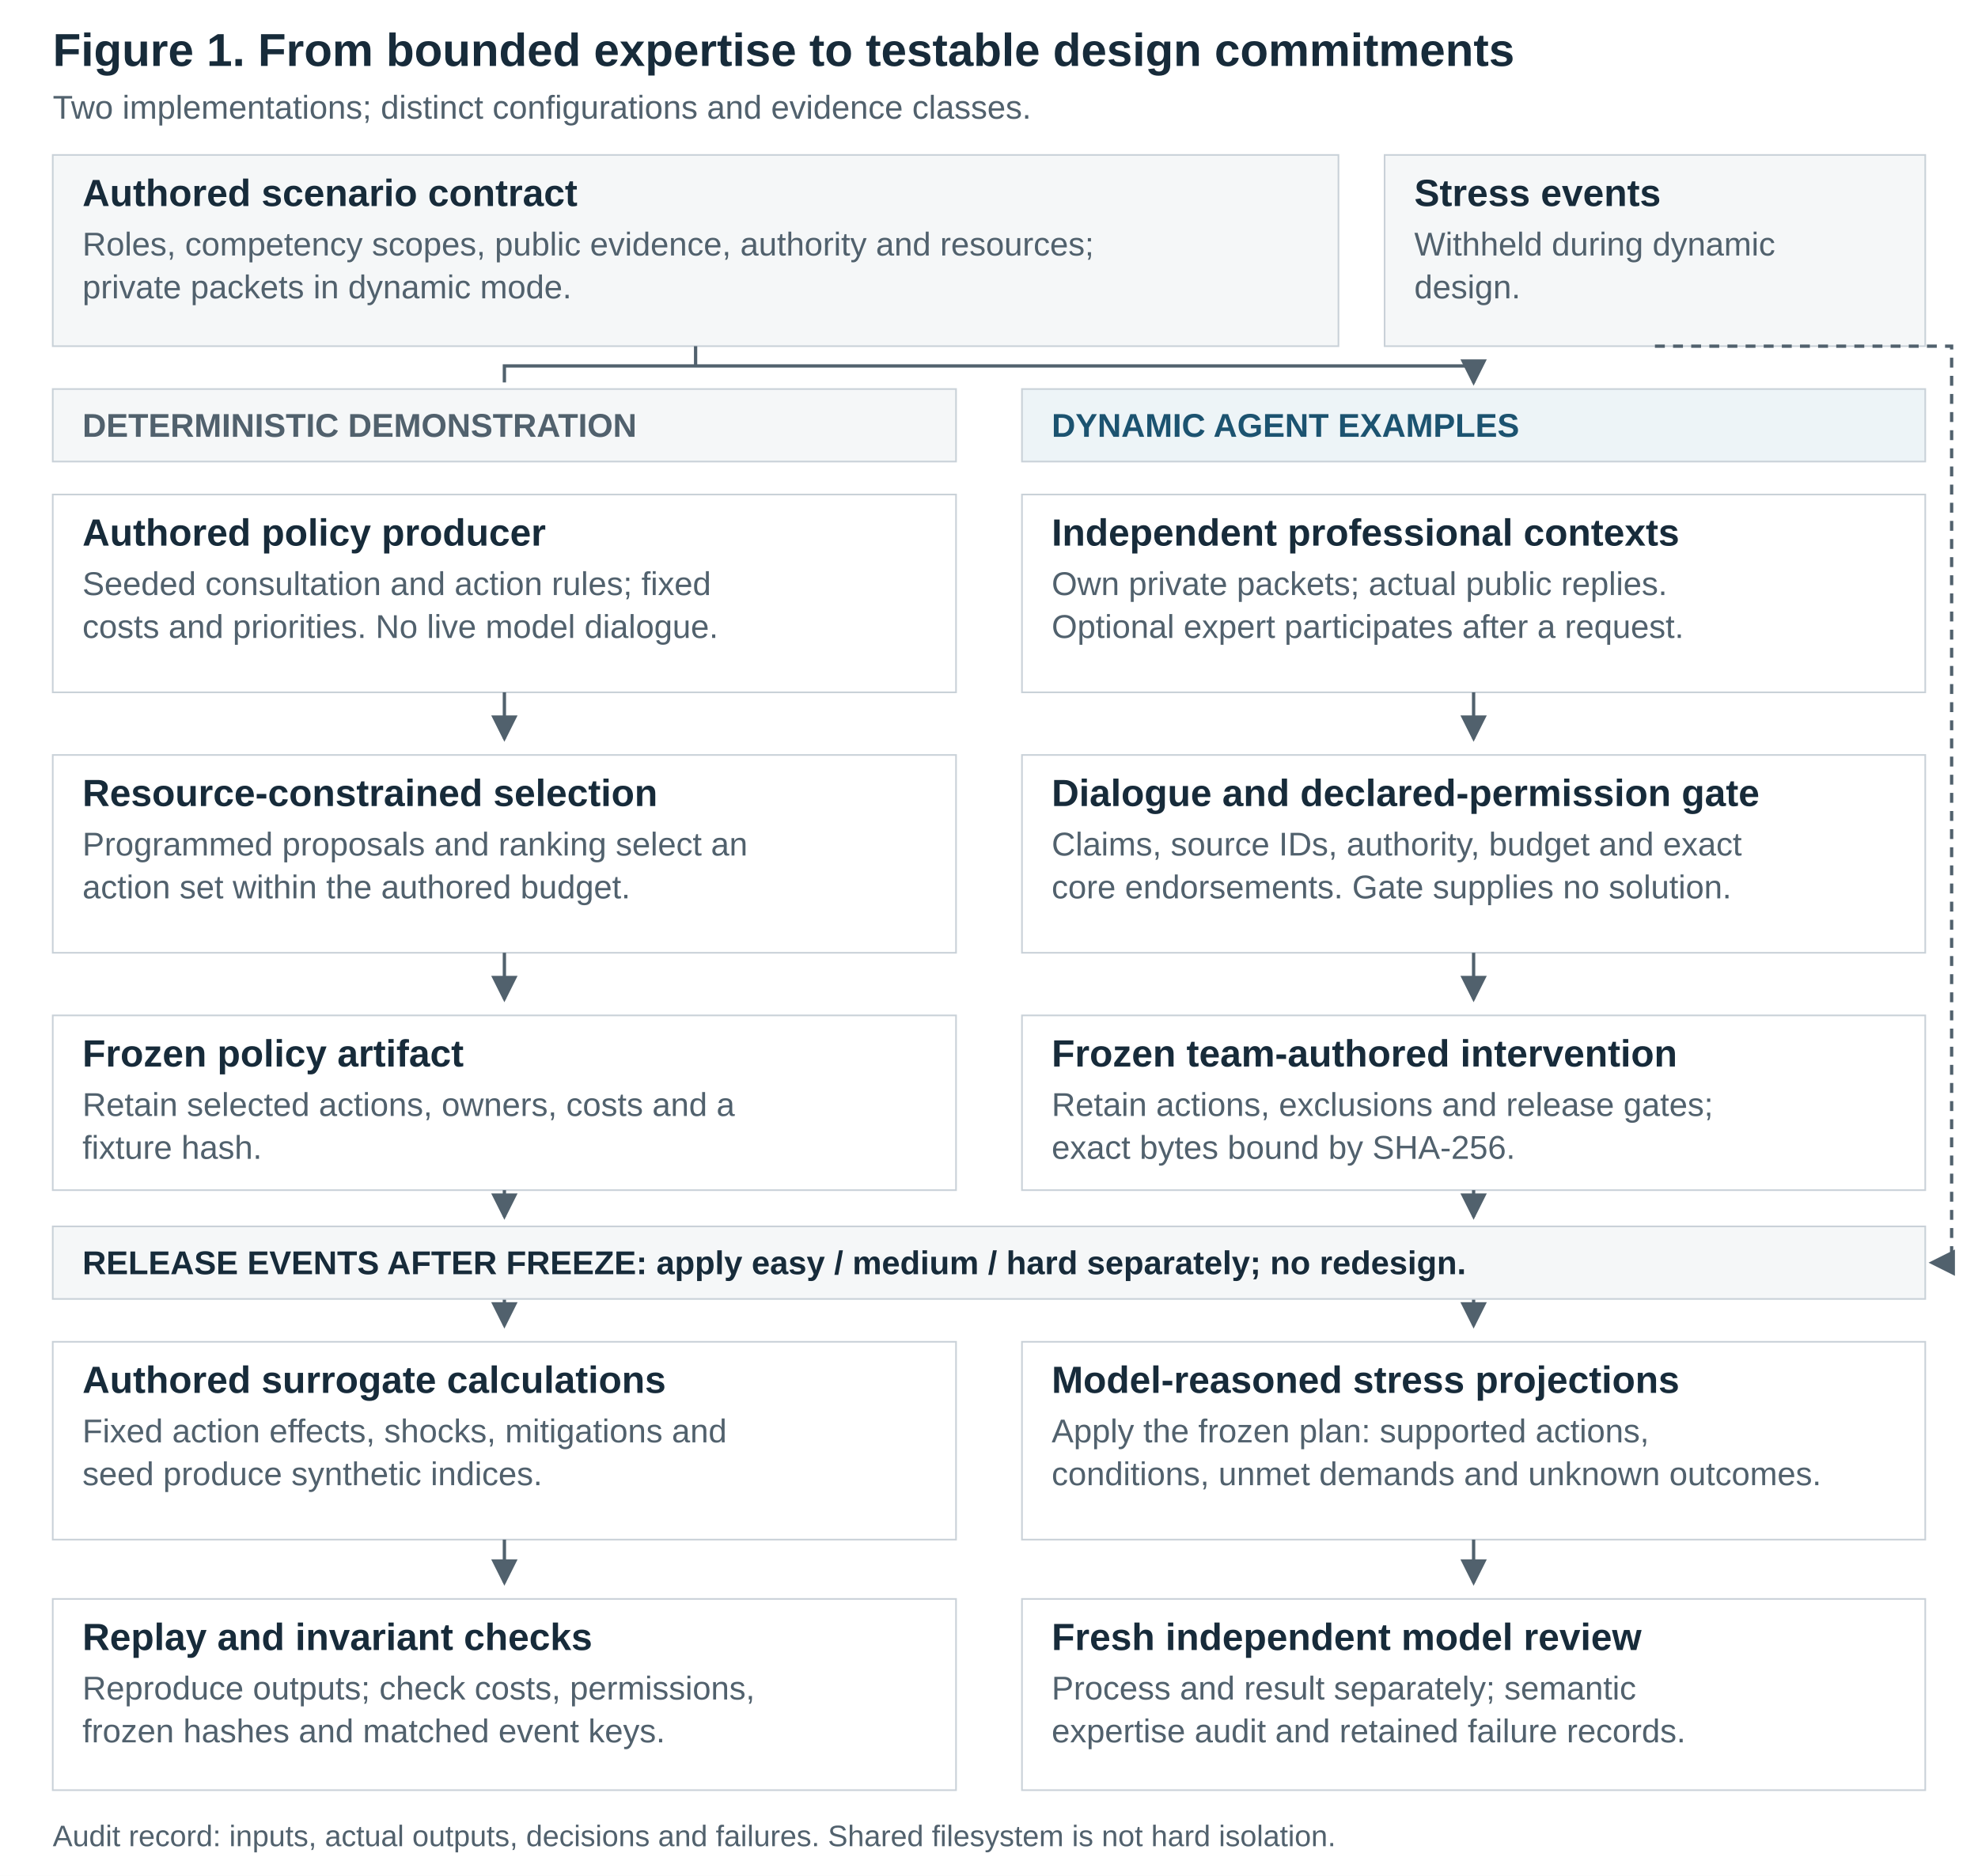
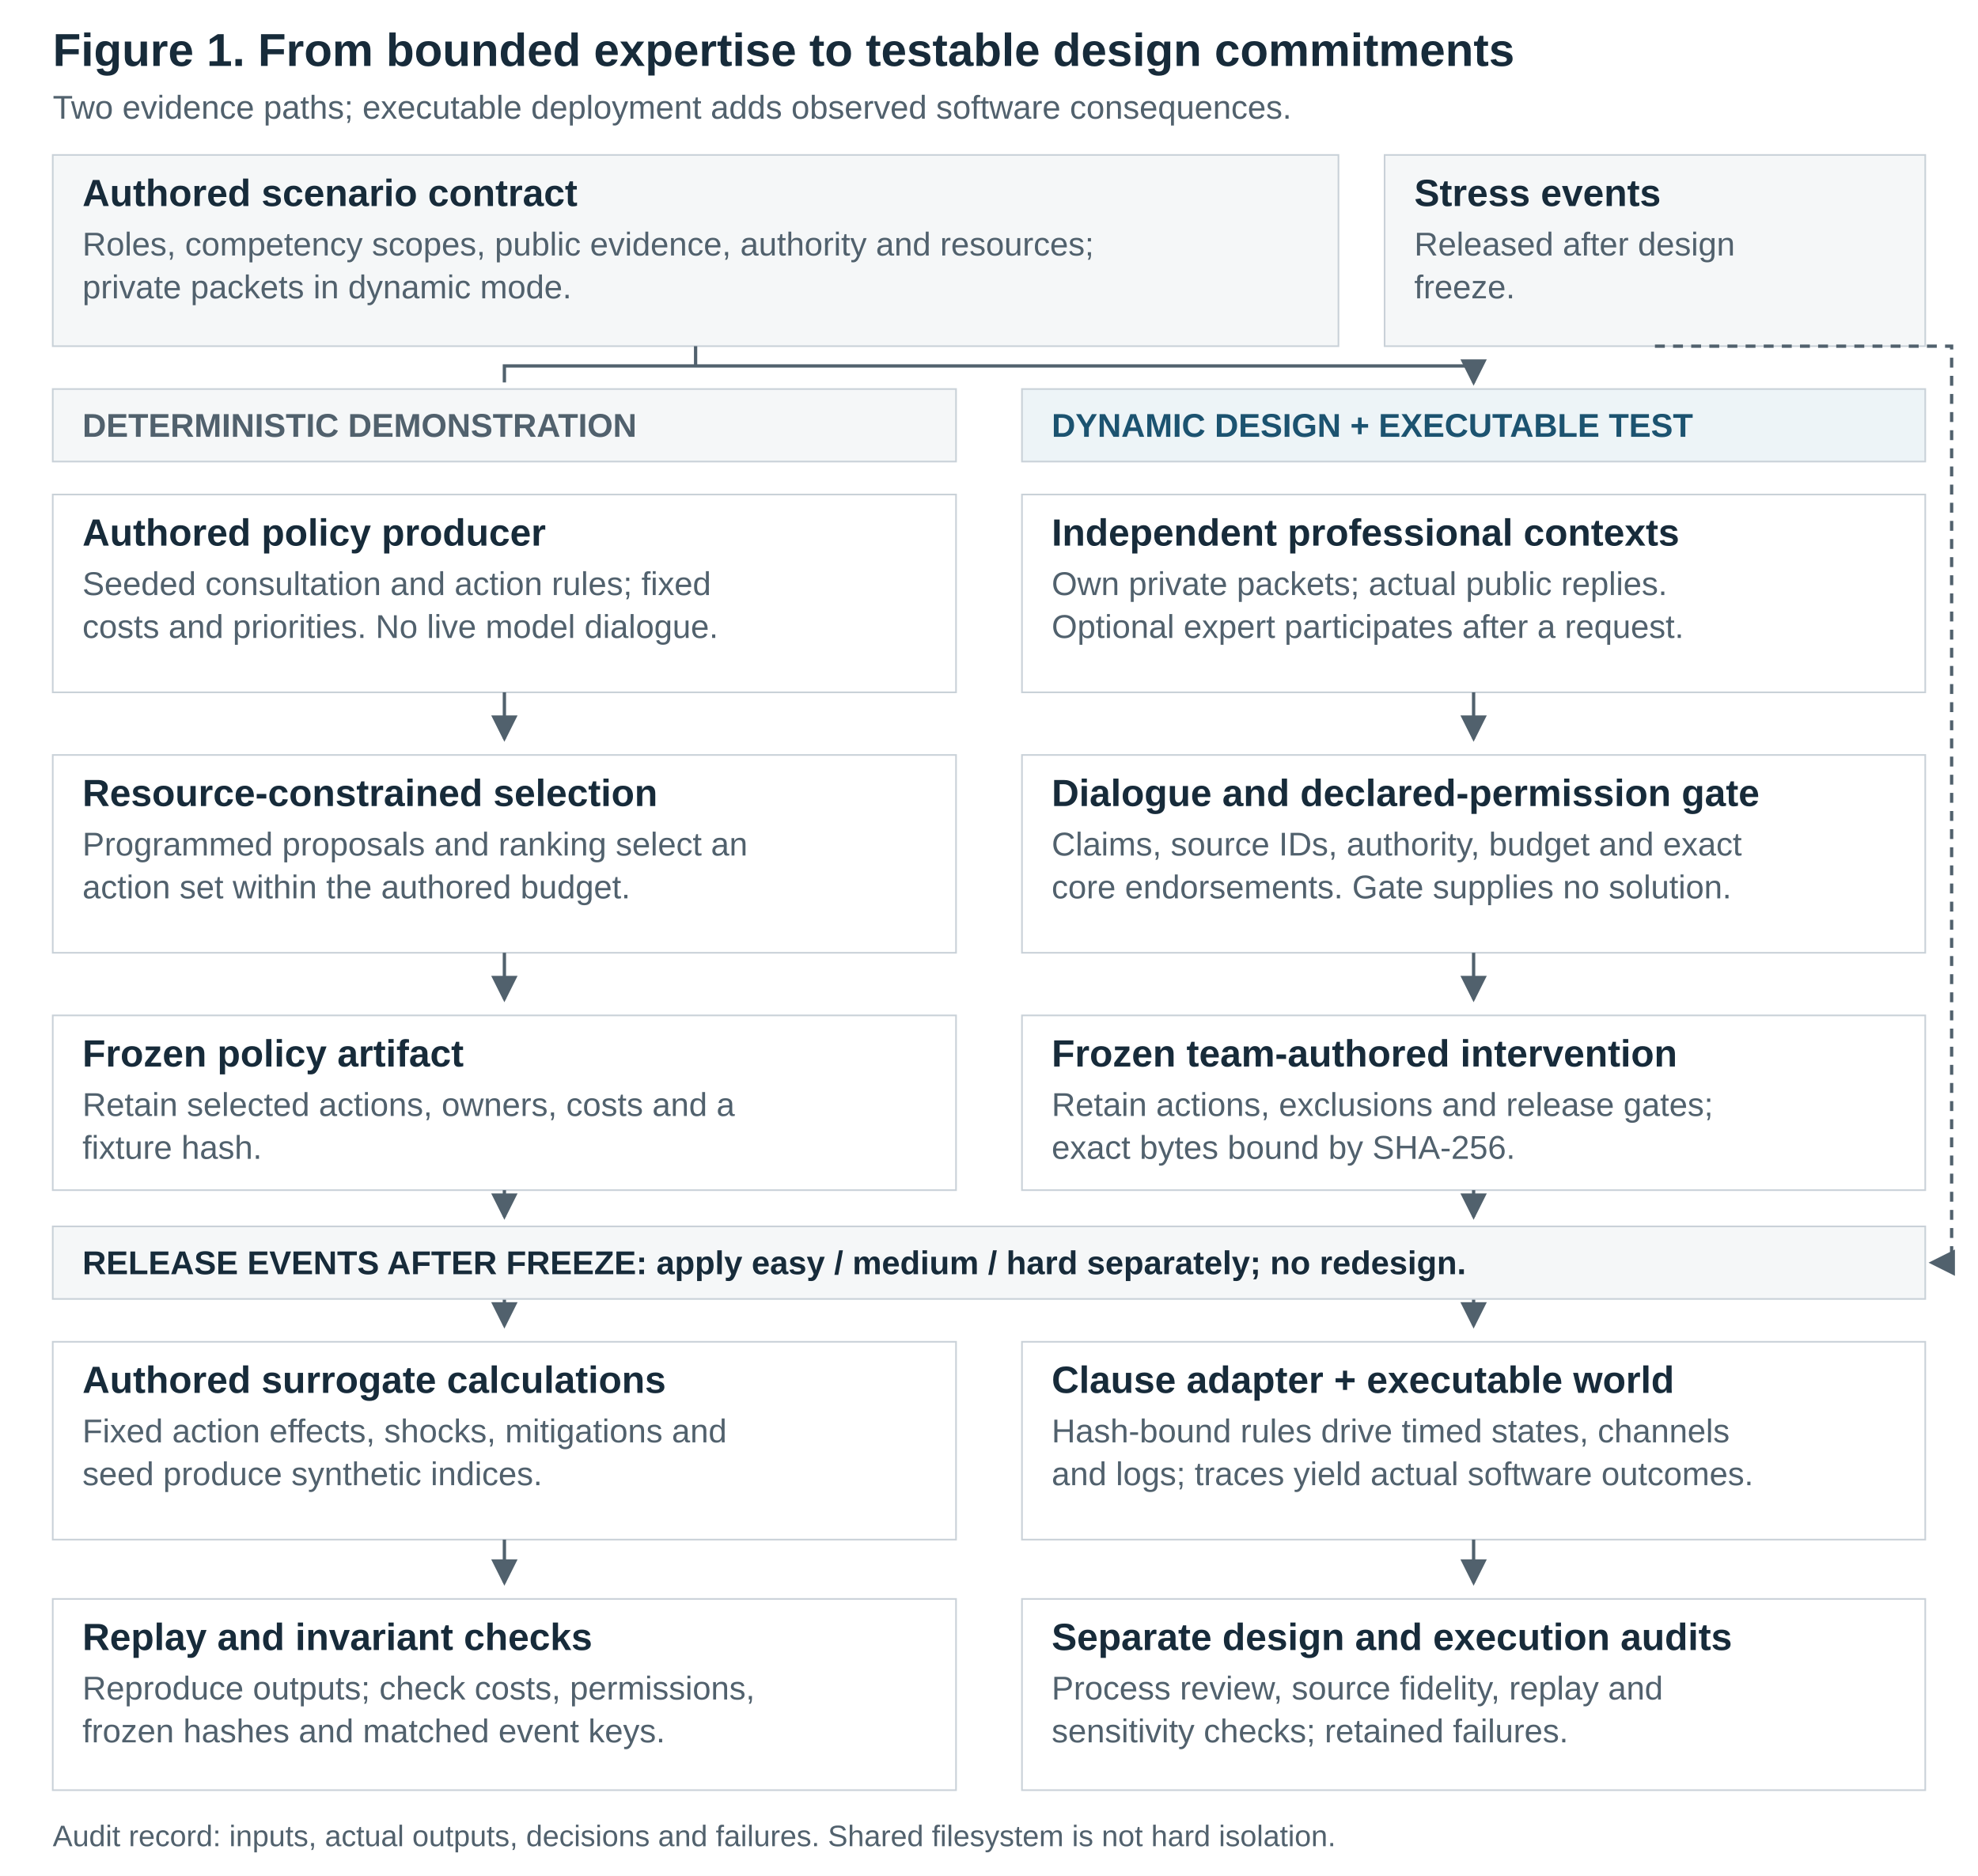
<svg xmlns="http://www.w3.org/2000/svg" width="1200" height="1138" viewBox="0 0 1200 1138" role="img" aria-labelledby="title desc">
  <defs>
    <marker id="arrow" markerWidth="8" markerHeight="8" refX="7" refY="4" orient="auto">
      <path d="M0,0 L8,4 L0,8" fill="#51616D" />
    </marker>
  </defs>
  <style>text{font-family:Arial,Helvetica,sans-serif}</style>
  <rect width="1200" height="1138" fill="white" />
  <text x="32" y="40" font-size="28" fill="#172B3A" font-weight="600">Figure 1. From bounded expertise to testable design commitments</text>
-   <text x="32" y="72" font-size="20" fill="#51616D" font-weight="400">Two implementations; distinct configurations and evidence classes.</text>
+   <text x="32" y="72" font-size="20" fill="#51616D" font-weight="400">Two evidence paths; executable deployment adds observed software consequences.</text>
  <rect x="32" y="94" width="780" height="116" fill="#F5F7F8" stroke="#C9D1D8" />
  <text x="50" y="125" font-size="23" fill="#172B3A" font-weight="600">Authored scenario contract</text>
  <text x="50" y="155" font-size="20" fill="#51616D" font-weight="400">Roles, competency scopes, public evidence, authority and resources;</text>
  <text x="50" y="181" font-size="20" fill="#51616D" font-weight="400">private packets in dynamic mode.</text>
  <rect x="840" y="94" width="328" height="116" fill="#F5F7F8" stroke="#C9D1D8" />
  <text x="858" y="125" font-size="23" fill="#172B3A" font-weight="600">Stress events</text>
-   <text x="858" y="155" font-size="20" fill="#51616D" font-weight="400">Withheld during dynamic</text>
-   <text x="858" y="181" font-size="20" fill="#51616D" font-weight="400">design.</text>
+   <text x="858" y="155" font-size="20" fill="#51616D" font-weight="400">Released after design</text>
+   <text x="858" y="181" font-size="20" fill="#51616D" font-weight="400">freeze.</text>
  <rect x="32" y="236" width="548" height="44" fill="#F5F7F8" stroke="#C9D1D8" />
  <rect x="620" y="236" width="548" height="44" fill="#EDF4F7" stroke="#C9D1D8" />
  <path d="M422,210 V222 H306 V232 M422,222 H894 V232" fill="none" stroke="#51616D" stroke-width="2" marker-end="url(#arrow)" />
  <path d="M1004,210 H1184 V766 H1172" fill="none" stroke="#51616D" stroke-width="2" stroke-dasharray="6 5" marker-end="url(#arrow)" />
  <text x="50" y="265" font-size="20" fill="#51616D" font-weight="600">DETERMINISTIC DEMONSTRATION</text>
-   <text x="638" y="265" font-size="20" fill="#1C5370" font-weight="600">DYNAMIC AGENT EXAMPLES</text>
+   <text x="638" y="265" font-size="20" fill="#1C5370" font-weight="600">DYNAMIC DESIGN + EXECUTABLE TEST</text>
  <rect x="32" y="300" width="548" height="120" fill="white" stroke="#C9D1D8" />
  <text x="50" y="331" font-size="23" fill="#172B3A" font-weight="600">Authored policy producer</text>
  <text x="50" y="361" font-size="20" fill="#51616D" font-weight="400">Seeded consultation and action rules; fixed</text>
  <text x="50" y="387" font-size="20" fill="#51616D" font-weight="400">costs and priorities. No live model dialogue.</text>
  <rect x="620" y="300" width="548" height="120" fill="white" stroke="#C9D1D8" />
  <text x="638" y="331" font-size="23" fill="#172B3A" font-weight="600">Independent professional contexts</text>
  <text x="638" y="361" font-size="20" fill="#51616D" font-weight="400">Own private packets; actual public replies.</text>
  <text x="638" y="387" font-size="20" fill="#51616D" font-weight="400">Optional expert participates after a request.</text>
  <rect x="32" y="458" width="548" height="120" fill="white" stroke="#C9D1D8" />
  <text x="50" y="489" font-size="23" fill="#172B3A" font-weight="600">Resource-constrained selection</text>
  <text x="50" y="519" font-size="20" fill="#51616D" font-weight="400">Programmed proposals and ranking select an</text>
  <text x="50" y="545" font-size="20" fill="#51616D" font-weight="400">action set within the authored budget.</text>
  <rect x="620" y="458" width="548" height="120" fill="white" stroke="#C9D1D8" />
  <text x="638" y="489" font-size="23" fill="#172B3A" font-weight="600">Dialogue and declared-permission gate</text>
  <text x="638" y="519" font-size="20" fill="#51616D" font-weight="400">Claims, source IDs, authority, budget and exact</text>
  <text x="638" y="545" font-size="20" fill="#51616D" font-weight="400">core endorsements. Gate supplies no solution.</text>
  <rect x="32" y="616" width="548" height="106" fill="white" stroke="#C9D1D8" />
  <text x="50" y="647" font-size="23" fill="#172B3A" font-weight="600">Frozen policy artifact</text>
  <text x="50" y="677" font-size="20" fill="#51616D" font-weight="400">Retain selected actions, owners, costs and a</text>
  <text x="50" y="703" font-size="20" fill="#51616D" font-weight="400">fixture hash.</text>
  <rect x="620" y="616" width="548" height="106" fill="white" stroke="#C9D1D8" />
  <text x="638" y="647" font-size="23" fill="#172B3A" font-weight="600">Frozen team-authored intervention</text>
  <text x="638" y="677" font-size="20" fill="#51616D" font-weight="400">Retain actions, exclusions and release gates;</text>
  <text x="638" y="703" font-size="20" fill="#51616D" font-weight="400">exact bytes bound by SHA-256.</text>
  <path d="M306,420 V448" fill="none" stroke="#51616D" stroke-width="2" marker-end="url(#arrow)" />
  <path d="M306,578 V606" fill="none" stroke="#51616D" stroke-width="2" marker-end="url(#arrow)" />
  <path d="M306,722 V738" fill="none" stroke="#51616D" stroke-width="2" marker-end="url(#arrow)" />
  <path d="M306,788 V804" fill="none" stroke="#51616D" stroke-width="2" marker-end="url(#arrow)" />
  <path d="M894,420 V448" fill="none" stroke="#51616D" stroke-width="2" marker-end="url(#arrow)" />
  <path d="M894,578 V606" fill="none" stroke="#51616D" stroke-width="2" marker-end="url(#arrow)" />
  <path d="M894,722 V738" fill="none" stroke="#51616D" stroke-width="2" marker-end="url(#arrow)" />
  <path d="M894,788 V804" fill="none" stroke="#51616D" stroke-width="2" marker-end="url(#arrow)" />
  <rect x="32" y="744" width="1136" height="44" fill="#F5F7F8" stroke="#C9D1D8" />
  <text x="50" y="773" font-size="20" fill="#172B3A" font-weight="600">RELEASE EVENTS AFTER FREEZE: apply easy / medium / hard separately; no redesign.</text>
  <rect x="32" y="814" width="548" height="120" fill="white" stroke="#C9D1D8" />
  <text x="50" y="845" font-size="23" fill="#172B3A" font-weight="600">Authored surrogate calculations</text>
  <text x="50" y="875" font-size="20" fill="#51616D" font-weight="400">Fixed action effects, shocks, mitigations and</text>
  <text x="50" y="901" font-size="20" fill="#51616D" font-weight="400">seed produce synthetic indices.</text>
  <rect x="620" y="814" width="548" height="120" fill="white" stroke="#C9D1D8" />
-   <text x="638" y="845" font-size="23" fill="#172B3A" font-weight="600">Model-reasoned stress projections</text>
-   <text x="638" y="875" font-size="20" fill="#51616D" font-weight="400">Apply the frozen plan: supported actions,</text>
-   <text x="638" y="901" font-size="20" fill="#51616D" font-weight="400">conditions, unmet demands and unknown outcomes.</text>
+   <text x="638" y="845" font-size="23" fill="#172B3A" font-weight="600">Clause adapter + executable world</text>
+   <text x="638" y="875" font-size="20" fill="#51616D" font-weight="400">Hash-bound rules drive timed states, channels</text>
+   <text x="638" y="901" font-size="20" fill="#51616D" font-weight="400">and logs; traces yield actual software outcomes.</text>
  <rect x="32" y="970" width="548" height="116" fill="white" stroke="#C9D1D8" />
  <text x="50" y="1001" font-size="23" fill="#172B3A" font-weight="600">Replay and invariant checks</text>
  <text x="50" y="1031" font-size="20" fill="#51616D" font-weight="400">Reproduce outputs; check costs, permissions,</text>
  <text x="50" y="1057" font-size="20" fill="#51616D" font-weight="400">frozen hashes and matched event keys.</text>
  <rect x="620" y="970" width="548" height="116" fill="white" stroke="#C9D1D8" />
-   <text x="638" y="1001" font-size="23" fill="#172B3A" font-weight="600">Fresh independent model review</text>
-   <text x="638" y="1031" font-size="20" fill="#51616D" font-weight="400">Process and result separately; semantic</text>
-   <text x="638" y="1057" font-size="20" fill="#51616D" font-weight="400">expertise audit and retained failure records.</text>
+   <text x="638" y="1001" font-size="23" fill="#172B3A" font-weight="600">Separate design and execution audits</text>
+   <text x="638" y="1031" font-size="20" fill="#51616D" font-weight="400">Process review, source fidelity, replay and</text>
+   <text x="638" y="1057" font-size="20" fill="#51616D" font-weight="400">sensitivity checks; retained failures.</text>
  <path d="M306,934 V960" fill="none" stroke="#51616D" stroke-width="2" marker-end="url(#arrow)" />
  <path d="M894,934 V960" fill="none" stroke="#51616D" stroke-width="2" marker-end="url(#arrow)" />
  <text x="32" y="1120" font-size="18" fill="#51616D" font-weight="400">Audit record: inputs, actual outputs, decisions and failures. Shared filesystem is not hard isolation.</text>
</svg>
